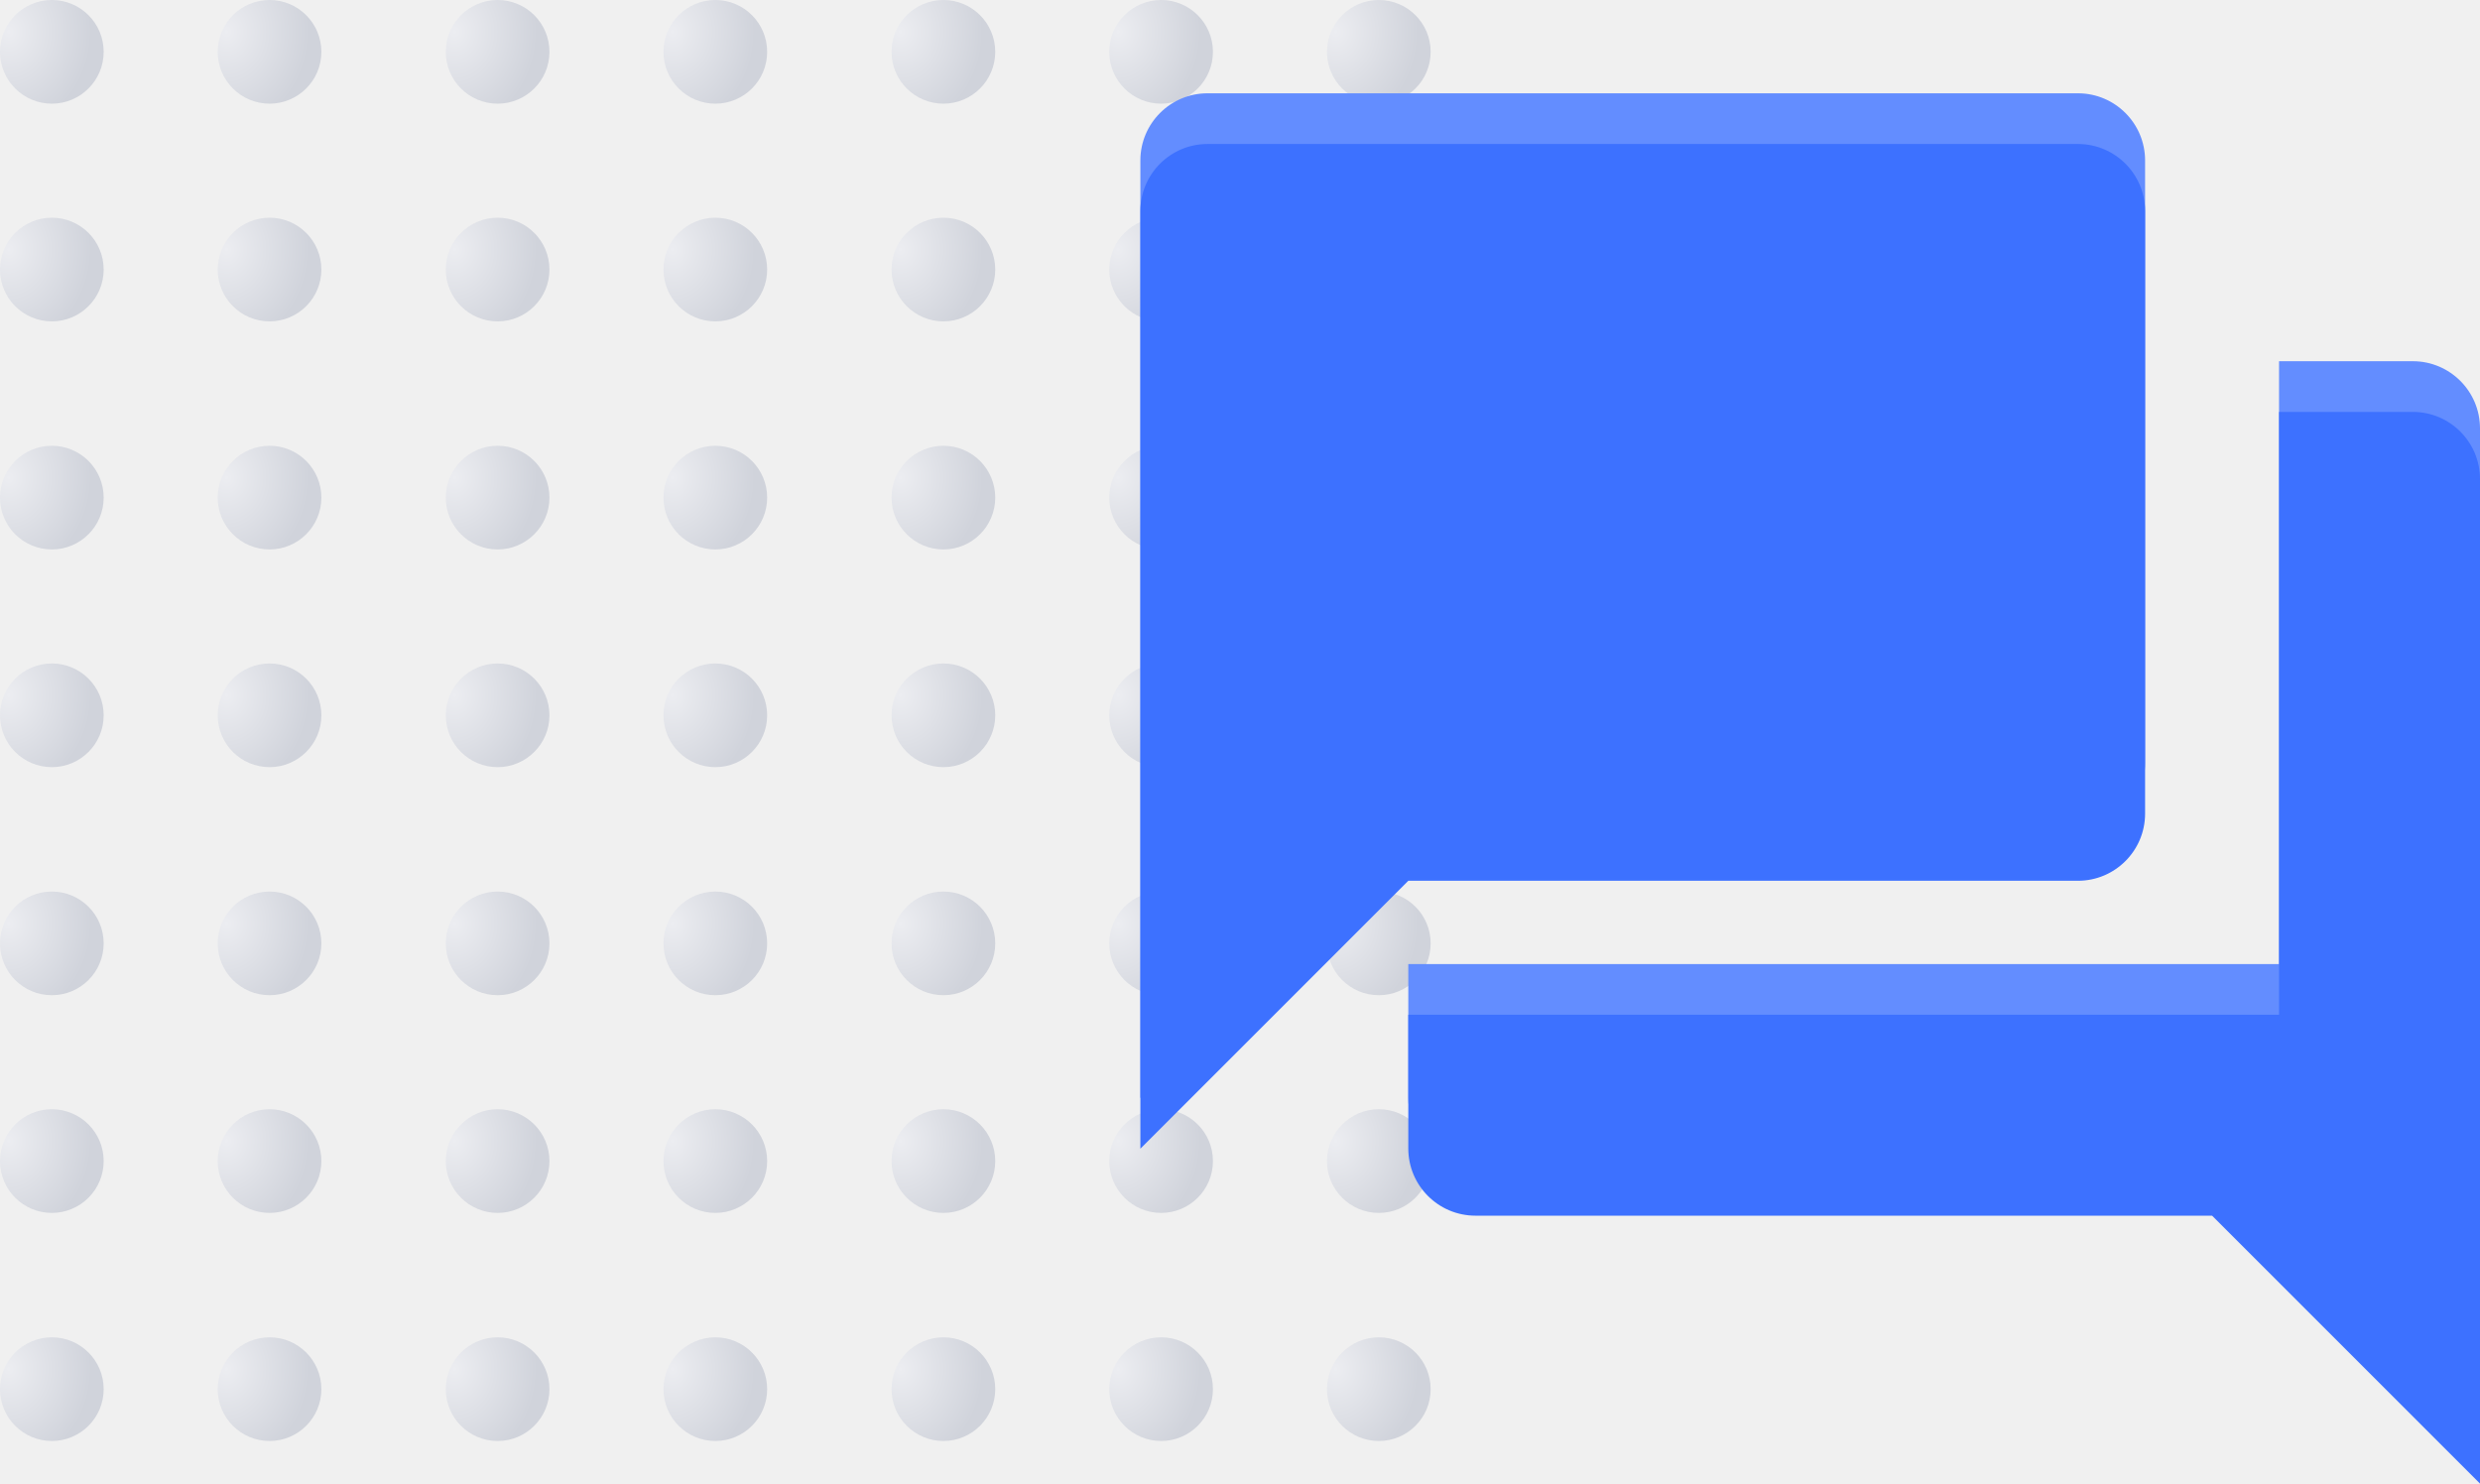
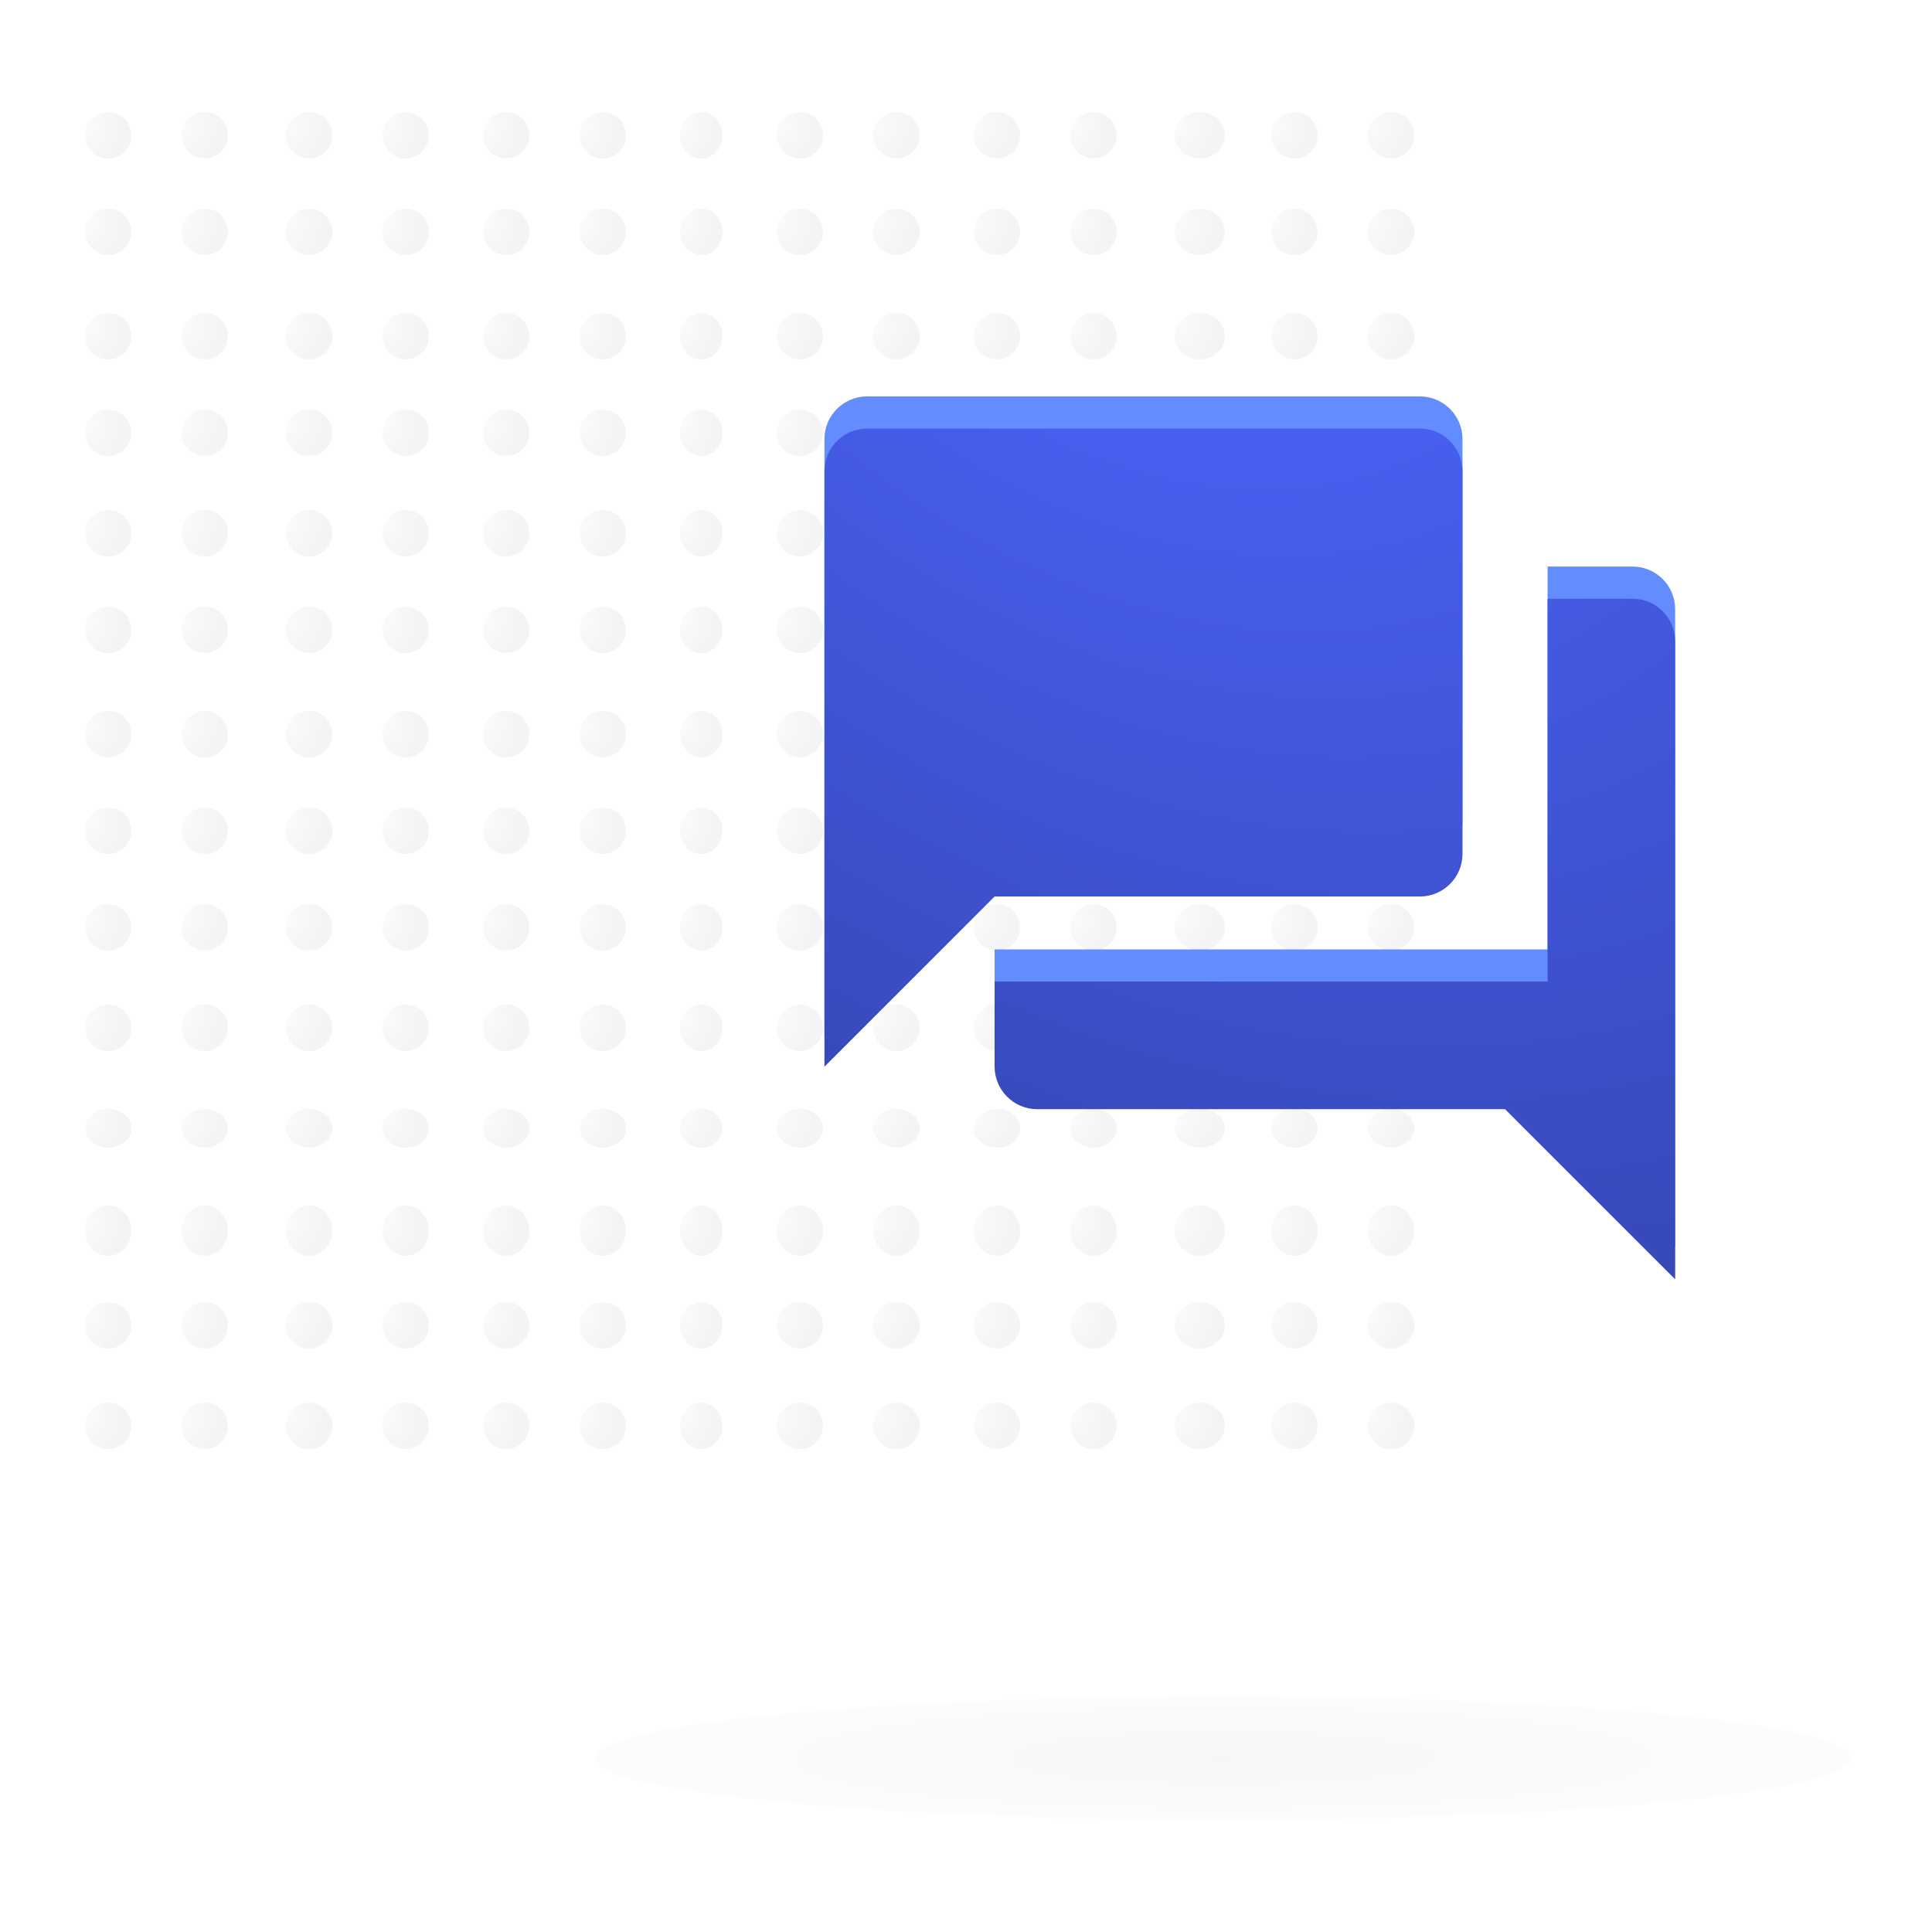
- <svg xmlns="http://www.w3.org/2000/svg" width="239.22" height="143.11" viewBox="0 0 239.22 143.11">
+ <svg xmlns="http://www.w3.org/2000/svg" width="500" height="500" viewBox="0 0 500 500">
  <defs>
-     <radialGradient id="radial-gradient" cx="0.085" cy="0.287" r="0.797" gradientTransform="translate(0 -0.027) scale(1 1.161)" gradientUnits="objectBoundingBox">
+     <radialGradient id="radial-gradient" cx="0.5" cy="0.5" r="0.478" gradientTransform="translate(0 -0.081) scale(1 1.161)" gradientUnits="objectBoundingBox">
+       <stop offset="0" stop-color="#bfc1c6" />
+       <stop offset="1" stop-color="#e7ebf5" />
+     </radialGradient>
+     <radialGradient id="radial-gradient-2" cx="0.085" cy="0.287" r="0.797" gradientTransform="translate(0 -0.027) scale(1 1.161)" gradientUnits="objectBoundingBox">
      <stop offset="0" stop-color="#ecedf1" />
      <stop offset="1" stop-color="#d0d3db" />
    </radialGradient>
+     <radialGradient id="radial-gradient-198" cx="-0.102" cy="-0.404" r="2.813" gradientTransform="matrix(0.678, 0.735, -0.526, 0.485, 0.195, -0.22)" gradientUnits="objectBoundingBox">
+       <stop offset="0" stop-color="#4c65ff" />
+       <stop offset="0.123" stop-color="#4b64fc" />
+       <stop offset="1" stop-color="#263380" />
+     </radialGradient>
+     <clipPath id="clip-Artboard_1">
+       <rect width="500" height="500" />
+     </clipPath>
  </defs>
-   <g id="Group_9" data-name="Group 9" transform="translate(-1323 -323)">
-     <g id="Group_3" data-name="Group 3" transform="translate(-125 11)">
-       <circle id="Ellipse_1" data-name="Ellipse 1" cx="5" cy="5" r="5" transform="translate(1448 441)" fill="url(#radial-gradient)" />
-       <circle id="Ellipse_14" data-name="Ellipse 14" cx="5" cy="5" r="5" transform="translate(1448 419)" fill="url(#radial-gradient)" />
-       <circle id="Ellipse_21" data-name="Ellipse 21" cx="5" cy="5" r="5" transform="translate(1448 398)" fill="url(#radial-gradient)" />
-       <circle id="Ellipse_28" data-name="Ellipse 28" cx="5" cy="5" r="5" transform="translate(1448 376)" fill="url(#radial-gradient)" />
-       <circle id="Ellipse_35" data-name="Ellipse 35" cx="5" cy="5" r="5" transform="translate(1448 355)" fill="url(#radial-gradient)" />
-       <circle id="Ellipse_42" data-name="Ellipse 42" cx="5" cy="5" r="5" transform="translate(1448 333)" fill="url(#radial-gradient)" />
-       <circle id="Ellipse_49" data-name="Ellipse 49" cx="5" cy="5" r="5" transform="translate(1448 312)" fill="url(#radial-gradient)" />
-       <circle id="Ellipse_2" data-name="Ellipse 2" cx="5" cy="5" r="5" transform="translate(1469 441)" fill="url(#radial-gradient)" />
-       <circle id="Ellipse_13" data-name="Ellipse 13" cx="5" cy="5" r="5" transform="translate(1469 419)" fill="url(#radial-gradient)" />
-       <circle id="Ellipse_20" data-name="Ellipse 20" cx="5" cy="5" r="5" transform="translate(1469 398)" fill="url(#radial-gradient)" />
-       <circle id="Ellipse_27" data-name="Ellipse 27" cx="5" cy="5" r="5" transform="translate(1469 376)" fill="url(#radial-gradient)" />
-       <circle id="Ellipse_34" data-name="Ellipse 34" cx="5" cy="5" r="5" transform="translate(1469 355)" fill="url(#radial-gradient)" />
-       <circle id="Ellipse_41" data-name="Ellipse 41" cx="5" cy="5" r="5" transform="translate(1469 333)" fill="url(#radial-gradient)" />
-       <circle id="Ellipse_48" data-name="Ellipse 48" cx="5" cy="5" r="5" transform="translate(1469 312)" fill="url(#radial-gradient)" />
-       <circle id="Ellipse_7" data-name="Ellipse 7" cx="5" cy="5" r="5" transform="translate(1534 441)" fill="url(#radial-gradient)" />
-       <circle id="Ellipse_10" data-name="Ellipse 10" cx="5" cy="5" r="5" transform="translate(1534 419)" fill="url(#radial-gradient)" />
-       <circle id="Ellipse_17" data-name="Ellipse 17" cx="5" cy="5" r="5" transform="translate(1534 398)" fill="url(#radial-gradient)" />
-       <circle id="Ellipse_24" data-name="Ellipse 24" cx="5" cy="5" r="5" transform="translate(1534 376)" fill="url(#radial-gradient)" />
-       <circle id="Ellipse_31" data-name="Ellipse 31" cx="5" cy="5" r="5" transform="translate(1534 355)" fill="url(#radial-gradient)" />
-       <circle id="Ellipse_38" data-name="Ellipse 38" cx="5" cy="5" r="5" transform="translate(1534 333)" fill="url(#radial-gradient)" />
-       <circle id="Ellipse_45" data-name="Ellipse 45" cx="5" cy="5" r="5" transform="translate(1534 312)" fill="url(#radial-gradient)" />
-       <circle id="Ellipse_3" data-name="Ellipse 3" cx="5" cy="5" r="5" transform="translate(1491 441)" fill="url(#radial-gradient)" />
-       <circle id="Ellipse_12" data-name="Ellipse 12" cx="5" cy="5" r="5" transform="translate(1491 419)" fill="url(#radial-gradient)" />
-       <circle id="Ellipse_19" data-name="Ellipse 19" cx="5" cy="5" r="5" transform="translate(1491 398)" fill="url(#radial-gradient)" />
-       <circle id="Ellipse_26" data-name="Ellipse 26" cx="5" cy="5" r="5" transform="translate(1491 376)" fill="url(#radial-gradient)" />
-       <circle id="Ellipse_33" data-name="Ellipse 33" cx="5" cy="5" r="5" transform="translate(1491 355)" fill="url(#radial-gradient)" />
-       <circle id="Ellipse_40" data-name="Ellipse 40" cx="5" cy="5" r="5" transform="translate(1491 333)" fill="url(#radial-gradient)" />
-       <circle id="Ellipse_47" data-name="Ellipse 47" cx="5" cy="5" r="5" transform="translate(1491 312)" fill="url(#radial-gradient)" />
-       <circle id="Ellipse_6" data-name="Ellipse 6" cx="5" cy="5" r="5" transform="translate(1555 441)" fill="url(#radial-gradient)" />
-       <circle id="Ellipse_9" data-name="Ellipse 9" cx="5" cy="5" r="5" transform="translate(1555 419)" fill="url(#radial-gradient)" />
-       <circle id="Ellipse_16" data-name="Ellipse 16" cx="5" cy="5" r="5" transform="translate(1555 398)" fill="url(#radial-gradient)" />
-       <circle id="Ellipse_23" data-name="Ellipse 23" cx="5" cy="5" r="5" transform="translate(1555 376)" fill="url(#radial-gradient)" />
-       <circle id="Ellipse_30" data-name="Ellipse 30" cx="5" cy="5" r="5" transform="translate(1555 355)" fill="url(#radial-gradient)" />
-       <circle id="Ellipse_37" data-name="Ellipse 37" cx="5" cy="5" r="5" transform="translate(1555 333)" fill="url(#radial-gradient)" />
-       <circle id="Ellipse_44" data-name="Ellipse 44" cx="5" cy="5" r="5" transform="translate(1555 312)" fill="url(#radial-gradient)" />
-       <circle id="Ellipse_4" data-name="Ellipse 4" cx="5" cy="5" r="5" transform="translate(1512 441)" fill="url(#radial-gradient)" />
-       <circle id="Ellipse_11" data-name="Ellipse 11" cx="5" cy="5" r="5" transform="translate(1512 419)" fill="url(#radial-gradient)" />
-       <circle id="Ellipse_18" data-name="Ellipse 18" cx="5" cy="5" r="5" transform="translate(1512 398)" fill="url(#radial-gradient)" />
-       <circle id="Ellipse_25" data-name="Ellipse 25" cx="5" cy="5" r="5" transform="translate(1512 376)" fill="url(#radial-gradient)" />
-       <circle id="Ellipse_32" data-name="Ellipse 32" cx="5" cy="5" r="5" transform="translate(1512 355)" fill="url(#radial-gradient)" />
-       <circle id="Ellipse_39" data-name="Ellipse 39" cx="5" cy="5" r="5" transform="translate(1512 333)" fill="url(#radial-gradient)" />
-       <circle id="Ellipse_46" data-name="Ellipse 46" cx="5" cy="5" r="5" transform="translate(1512 312)" fill="url(#radial-gradient)" />
-       <circle id="Ellipse_5" data-name="Ellipse 5" cx="5" cy="5" r="5" transform="translate(1576 441)" fill="url(#radial-gradient)" />
-       <circle id="Ellipse_8" data-name="Ellipse 8" cx="5" cy="5" r="5" transform="translate(1576 419)" fill="url(#radial-gradient)" />
-       <circle id="Ellipse_15" data-name="Ellipse 15" cx="5" cy="5" r="5" transform="translate(1576 398)" fill="url(#radial-gradient)" />
-       <circle id="Ellipse_22" data-name="Ellipse 22" cx="5" cy="5" r="5" transform="translate(1576 376)" fill="url(#radial-gradient)" />
-       <circle id="Ellipse_29" data-name="Ellipse 29" cx="5" cy="5" r="5" transform="translate(1576 355)" fill="url(#radial-gradient)" />
-       <circle id="Ellipse_36" data-name="Ellipse 36" cx="5" cy="5" r="5" transform="translate(1576 333)" fill="url(#radial-gradient)" />
-       <circle id="Ellipse_43" data-name="Ellipse 43" cx="5" cy="5" r="5" transform="translate(1576 312)" fill="url(#radial-gradient)" />
+   <g id="Artboard_1" data-name="Artboard – 1" clip-path="url(#clip-Artboard_1)">
+     <rect width="500" height="500" fill="#fff" />
+     <ellipse id="Ellipse_9" data-name="Ellipse 9" cx="162.5" cy="16" rx="162.5" ry="16" transform="translate(154 439)" opacity="0.14" fill="url(#radial-gradient)" />
+     <g id="Component_1_1" data-name="Component 1 – 1" transform="translate(22 29)">
+       <g id="Group_29" data-name="Group 29" transform="translate(0.332 0.125)" opacity="0.259">
+         <g id="Group_3" data-name="Group 3" transform="translate(0 179.64)">
+           <circle id="Ellipse_1" data-name="Ellipse 1" cx="6" cy="6" r="6" transform="translate(-0.331 154.235)" fill="url(#radial-gradient-2)" />
+           <circle id="Ellipse_14" data-name="Ellipse 14" cx="6" cy="6" r="6" transform="translate(-0.331 128.235)" fill="url(#radial-gradient-2)" />
+           <ellipse id="Ellipse_21" data-name="Ellipse 21" cx="6" cy="6.5" rx="6" ry="6.5" transform="translate(-0.331 103.235)" fill="url(#radial-gradient-2)" />
+           <ellipse id="Ellipse_28" data-name="Ellipse 28" cx="6" cy="5" rx="6" ry="5" transform="translate(-0.331 78.235)" fill="url(#radial-gradient-2)" />
+           <circle id="Ellipse_35" data-name="Ellipse 35" cx="6" cy="6" r="6" transform="translate(-0.331 51.235)" fill="url(#radial-gradient-2)" />
+           <circle id="Ellipse_42" data-name="Ellipse 42" cx="6" cy="6" r="6" transform="translate(-0.331 25.235)" fill="url(#radial-gradient-2)" />
+           <circle id="Ellipse_49" data-name="Ellipse 49" cx="6" cy="6" r="6" transform="translate(-0.331 0.235)" fill="url(#radial-gradient-2)" />
+           <circle id="Ellipse_2" data-name="Ellipse 2" cx="6" cy="6" r="6" transform="translate(24.669 154.235)" fill="url(#radial-gradient-2)" />
+           <circle id="Ellipse_13" data-name="Ellipse 13" cx="6" cy="6" r="6" transform="translate(24.669 128.235)" fill="url(#radial-gradient-2)" />
+           <ellipse id="Ellipse_20" data-name="Ellipse 20" cx="6" cy="6.5" rx="6" ry="6.5" transform="translate(24.669 103.235)" fill="url(#radial-gradient-2)" />
+           <ellipse id="Ellipse_27" data-name="Ellipse 27" cx="6" cy="5" rx="6" ry="5" transform="translate(24.669 78.235)" fill="url(#radial-gradient-2)" />
+           <circle id="Ellipse_34" data-name="Ellipse 34" cx="6" cy="6" r="6" transform="translate(24.669 51.235)" fill="url(#radial-gradient-2)" />
+           <circle id="Ellipse_41" data-name="Ellipse 41" cx="6" cy="6" r="6" transform="translate(24.669 25.235)" fill="url(#radial-gradient-2)" />
+           <circle id="Ellipse_48" data-name="Ellipse 48" cx="6" cy="6" r="6" transform="translate(24.669 0.235)" fill="url(#radial-gradient-2)" />
+           <circle id="Ellipse_7" data-name="Ellipse 7" cx="6" cy="6" r="6" transform="translate(102.669 154.235)" fill="url(#radial-gradient-2)" />
+           <circle id="Ellipse_10" data-name="Ellipse 10" cx="6" cy="6" r="6" transform="translate(102.669 128.235)" fill="url(#radial-gradient-2)" />
+           <ellipse id="Ellipse_17" data-name="Ellipse 17" cx="6" cy="6.5" rx="6" ry="6.5" transform="translate(102.669 103.235)" fill="url(#radial-gradient-2)" />
+           <ellipse id="Ellipse_24" data-name="Ellipse 24" cx="6" cy="5" rx="6" ry="5" transform="translate(102.669 78.235)" fill="url(#radial-gradient-2)" />
+           <circle id="Ellipse_31" data-name="Ellipse 31" cx="6" cy="6" r="6" transform="translate(102.669 51.235)" fill="url(#radial-gradient-2)" />
+           <circle id="Ellipse_38" data-name="Ellipse 38" cx="6" cy="6" r="6" transform="translate(102.669 25.235)" fill="url(#radial-gradient-2)" />
+           <circle id="Ellipse_45" data-name="Ellipse 45" cx="6" cy="6" r="6" transform="translate(102.669 0.235)" fill="url(#radial-gradient-2)" />
+           <circle id="Ellipse_3" data-name="Ellipse 3" cx="6" cy="6" r="6" transform="translate(51.669 154.235)" fill="url(#radial-gradient-2)" />
+           <circle id="Ellipse_12" data-name="Ellipse 12" cx="6" cy="6" r="6" transform="translate(51.669 128.235)" fill="url(#radial-gradient-2)" />
+           <ellipse id="Ellipse_19" data-name="Ellipse 19" cx="6" cy="6.5" rx="6" ry="6.5" transform="translate(51.669 103.235)" fill="url(#radial-gradient-2)" />
+           <ellipse id="Ellipse_26" data-name="Ellipse 26" cx="6" cy="5" rx="6" ry="5" transform="translate(51.669 78.235)" fill="url(#radial-gradient-2)" />
+           <circle id="Ellipse_33" data-name="Ellipse 33" cx="6" cy="6" r="6" transform="translate(51.669 51.235)" fill="url(#radial-gradient-2)" />
+           <circle id="Ellipse_40" data-name="Ellipse 40" cx="6" cy="6" r="6" transform="translate(51.669 25.235)" fill="url(#radial-gradient-2)" />
+           <circle id="Ellipse_47" data-name="Ellipse 47" cx="6" cy="6" r="6" transform="translate(51.669 0.235)" fill="url(#radial-gradient-2)" />
+           <circle id="Ellipse_6" data-name="Ellipse 6" cx="6" cy="6" r="6" transform="translate(127.669 154.235)" fill="url(#radial-gradient-2)" />
+           <circle id="Ellipse_9-2" data-name="Ellipse 9" cx="6" cy="6" r="6" transform="translate(127.669 128.235)" fill="url(#radial-gradient-2)" />
+           <ellipse id="Ellipse_16" data-name="Ellipse 16" cx="6" cy="6.5" rx="6" ry="6.5" transform="translate(127.669 103.235)" fill="url(#radial-gradient-2)" />
+           <ellipse id="Ellipse_23" data-name="Ellipse 23" cx="6" cy="5" rx="6" ry="5" transform="translate(127.669 78.235)" fill="url(#radial-gradient-2)" />
+           <circle id="Ellipse_30" data-name="Ellipse 30" cx="6" cy="6" r="6" transform="translate(127.669 51.235)" fill="url(#radial-gradient-2)" />
+           <circle id="Ellipse_37" data-name="Ellipse 37" cx="6" cy="6" r="6" transform="translate(127.669 25.235)" fill="url(#radial-gradient-2)" />
+           <circle id="Ellipse_44" data-name="Ellipse 44" cx="6" cy="6" r="6" transform="translate(127.669 0.235)" fill="url(#radial-gradient-2)" />
+           <circle id="Ellipse_4" data-name="Ellipse 4" cx="6" cy="6" r="6" transform="translate(76.669 154.235)" fill="url(#radial-gradient-2)" />
+           <circle id="Ellipse_11" data-name="Ellipse 11" cx="6" cy="6" r="6" transform="translate(76.669 128.235)" fill="url(#radial-gradient-2)" />
+           <ellipse id="Ellipse_18" data-name="Ellipse 18" cx="6" cy="6.5" rx="6" ry="6.5" transform="translate(76.669 103.235)" fill="url(#radial-gradient-2)" />
+           <ellipse id="Ellipse_25" data-name="Ellipse 25" cx="6" cy="5" rx="6" ry="5" transform="translate(76.669 78.235)" fill="url(#radial-gradient-2)" />
+           <circle id="Ellipse_32" data-name="Ellipse 32" cx="6" cy="6" r="6" transform="translate(76.669 51.235)" fill="url(#radial-gradient-2)" />
+           <circle id="Ellipse_39" data-name="Ellipse 39" cx="6" cy="6" r="6" transform="translate(76.669 25.235)" fill="url(#radial-gradient-2)" />
+           <circle id="Ellipse_46" data-name="Ellipse 46" cx="6" cy="6" r="6" transform="translate(76.669 0.235)" fill="url(#radial-gradient-2)" />
+           <ellipse id="Ellipse_5" data-name="Ellipse 5" cx="5.5" cy="6" rx="5.5" ry="6" transform="translate(153.669 154.235)" fill="url(#radial-gradient-2)" />
+           <ellipse id="Ellipse_8" data-name="Ellipse 8" cx="5.5" cy="6" rx="5.5" ry="6" transform="translate(153.669 128.235)" fill="url(#radial-gradient-2)" />
+           <ellipse id="Ellipse_15" data-name="Ellipse 15" cx="5.5" cy="6.5" rx="5.5" ry="6.5" transform="translate(153.669 103.235)" fill="url(#radial-gradient-2)" />
+           <ellipse id="Ellipse_22" data-name="Ellipse 22" cx="5.5" cy="5" rx="5.5" ry="5" transform="translate(153.669 78.235)" fill="url(#radial-gradient-2)" />
+           <ellipse id="Ellipse_29" data-name="Ellipse 29" cx="5.5" cy="6" rx="5.5" ry="6" transform="translate(153.669 51.235)" fill="url(#radial-gradient-2)" />
+           <ellipse id="Ellipse_36" data-name="Ellipse 36" cx="5.5" cy="6" rx="5.5" ry="6" transform="translate(153.669 25.235)" fill="url(#radial-gradient-2)" />
+           <ellipse id="Ellipse_43" data-name="Ellipse 43" cx="5.5" cy="6" rx="5.5" ry="6" transform="translate(153.669 0.235)" fill="url(#radial-gradient-2)" />
+         </g>
+         <g id="Group_3-2" data-name="Group 3" transform="translate(0 0)">
+           <circle id="Ellipse_1-2" data-name="Ellipse 1" cx="6" cy="6" r="6" transform="translate(-0.331 154.875)" fill="url(#radial-gradient-2)" />
+           <circle id="Ellipse_14-2" data-name="Ellipse 14" cx="6" cy="6" r="6" transform="translate(-0.331 127.875)" fill="url(#radial-gradient-2)" />
+           <circle id="Ellipse_21-2" data-name="Ellipse 21" cx="6" cy="6" r="6" transform="translate(-0.331 102.875)" fill="url(#radial-gradient-2)" />
+           <circle id="Ellipse_28-2" data-name="Ellipse 28" cx="6" cy="6" r="6" transform="translate(-0.331 76.875)" fill="url(#radial-gradient-2)" />
+           <circle id="Ellipse_35-2" data-name="Ellipse 35" cx="6" cy="6" r="6" transform="translate(-0.331 51.875)" fill="url(#radial-gradient-2)" />
+           <circle id="Ellipse_42-2" data-name="Ellipse 42" cx="6" cy="6" r="6" transform="translate(-0.331 24.875)" fill="url(#radial-gradient-2)" />
+           <circle id="Ellipse_49-2" data-name="Ellipse 49" cx="6" cy="6" r="6" transform="translate(-0.331 -0.125)" fill="url(#radial-gradient-2)" />
+           <circle id="Ellipse_2-2" data-name="Ellipse 2" cx="6" cy="6" r="6" transform="translate(24.669 154.875)" fill="url(#radial-gradient-2)" />
+           <circle id="Ellipse_13-2" data-name="Ellipse 13" cx="6" cy="6" r="6" transform="translate(24.669 127.875)" fill="url(#radial-gradient-2)" />
+           <circle id="Ellipse_20-2" data-name="Ellipse 20" cx="6" cy="6" r="6" transform="translate(24.669 102.875)" fill="url(#radial-gradient-2)" />
+           <circle id="Ellipse_27-2" data-name="Ellipse 27" cx="6" cy="6" r="6" transform="translate(24.669 76.875)" fill="url(#radial-gradient-2)" />
+           <circle id="Ellipse_34-2" data-name="Ellipse 34" cx="6" cy="6" r="6" transform="translate(24.669 51.875)" fill="url(#radial-gradient-2)" />
+           <circle id="Ellipse_41-2" data-name="Ellipse 41" cx="6" cy="6" r="6" transform="translate(24.669 24.875)" fill="url(#radial-gradient-2)" />
+           <circle id="Ellipse_48-2" data-name="Ellipse 48" cx="6" cy="6" r="6" transform="translate(24.669 -0.125)" fill="url(#radial-gradient-2)" />
+           <circle id="Ellipse_7-2" data-name="Ellipse 7" cx="6" cy="6" r="6" transform="translate(102.669 154.875)" fill="url(#radial-gradient-2)" />
+           <circle id="Ellipse_10-2" data-name="Ellipse 10" cx="6" cy="6" r="6" transform="translate(102.669 127.875)" fill="url(#radial-gradient-2)" />
+           <circle id="Ellipse_17-2" data-name="Ellipse 17" cx="6" cy="6" r="6" transform="translate(102.669 102.875)" fill="url(#radial-gradient-2)" />
+           <circle id="Ellipse_24-2" data-name="Ellipse 24" cx="6" cy="6" r="6" transform="translate(102.669 76.875)" fill="url(#radial-gradient-2)" />
+           <circle id="Ellipse_31-2" data-name="Ellipse 31" cx="6" cy="6" r="6" transform="translate(102.669 51.875)" fill="url(#radial-gradient-2)" />
+           <circle id="Ellipse_38-2" data-name="Ellipse 38" cx="6" cy="6" r="6" transform="translate(102.669 24.875)" fill="url(#radial-gradient-2)" />
+           <circle id="Ellipse_45-2" data-name="Ellipse 45" cx="6" cy="6" r="6" transform="translate(102.669 -0.125)" fill="url(#radial-gradient-2)" />
+           <circle id="Ellipse_3-2" data-name="Ellipse 3" cx="6" cy="6" r="6" transform="translate(51.669 154.875)" fill="url(#radial-gradient-2)" />
+           <circle id="Ellipse_12-2" data-name="Ellipse 12" cx="6" cy="6" r="6" transform="translate(51.669 127.875)" fill="url(#radial-gradient-2)" />
+           <circle id="Ellipse_19-2" data-name="Ellipse 19" cx="6" cy="6" r="6" transform="translate(51.669 102.875)" fill="url(#radial-gradient-2)" />
+           <circle id="Ellipse_26-2" data-name="Ellipse 26" cx="6" cy="6" r="6" transform="translate(51.669 76.875)" fill="url(#radial-gradient-2)" />
+           <circle id="Ellipse_33-2" data-name="Ellipse 33" cx="6" cy="6" r="6" transform="translate(51.669 51.875)" fill="url(#radial-gradient-2)" />
+           <circle id="Ellipse_40-2" data-name="Ellipse 40" cx="6" cy="6" r="6" transform="translate(51.669 24.875)" fill="url(#radial-gradient-2)" />
+           <circle id="Ellipse_47-2" data-name="Ellipse 47" cx="6" cy="6" r="6" transform="translate(51.669 -0.125)" fill="url(#radial-gradient-2)" />
+           <circle id="Ellipse_6-2" data-name="Ellipse 6" cx="6" cy="6" r="6" transform="translate(127.669 154.875)" fill="url(#radial-gradient-2)" />
+           <circle id="Ellipse_9-3" data-name="Ellipse 9" cx="6" cy="6" r="6" transform="translate(127.669 127.875)" fill="url(#radial-gradient-2)" />
+           <circle id="Ellipse_16-2" data-name="Ellipse 16" cx="6" cy="6" r="6" transform="translate(127.669 102.875)" fill="url(#radial-gradient-2)" />
+           <circle id="Ellipse_23-2" data-name="Ellipse 23" cx="6" cy="6" r="6" transform="translate(127.669 76.875)" fill="url(#radial-gradient-2)" />
+           <circle id="Ellipse_30-2" data-name="Ellipse 30" cx="6" cy="6" r="6" transform="translate(127.669 51.875)" fill="url(#radial-gradient-2)" />
+           <circle id="Ellipse_37-2" data-name="Ellipse 37" cx="6" cy="6" r="6" transform="translate(127.669 24.875)" fill="url(#radial-gradient-2)" />
+           <circle id="Ellipse_44-2" data-name="Ellipse 44" cx="6" cy="6" r="6" transform="translate(127.669 -0.125)" fill="url(#radial-gradient-2)" />
+           <circle id="Ellipse_4-2" data-name="Ellipse 4" cx="6" cy="6" r="6" transform="translate(76.669 154.875)" fill="url(#radial-gradient-2)" />
+           <circle id="Ellipse_11-2" data-name="Ellipse 11" cx="6" cy="6" r="6" transform="translate(76.669 127.875)" fill="url(#radial-gradient-2)" />
+           <circle id="Ellipse_18-2" data-name="Ellipse 18" cx="6" cy="6" r="6" transform="translate(76.669 102.875)" fill="url(#radial-gradient-2)" />
+           <circle id="Ellipse_25-2" data-name="Ellipse 25" cx="6" cy="6" r="6" transform="translate(76.669 76.875)" fill="url(#radial-gradient-2)" />
+           <circle id="Ellipse_32-2" data-name="Ellipse 32" cx="6" cy="6" r="6" transform="translate(76.669 51.875)" fill="url(#radial-gradient-2)" />
+           <circle id="Ellipse_39-2" data-name="Ellipse 39" cx="6" cy="6" r="6" transform="translate(76.669 24.875)" fill="url(#radial-gradient-2)" />
+           <circle id="Ellipse_46-2" data-name="Ellipse 46" cx="6" cy="6" r="6" transform="translate(76.669 -0.125)" fill="url(#radial-gradient-2)" />
+           <ellipse id="Ellipse_5-2" data-name="Ellipse 5" cx="5.5" cy="6" rx="5.5" ry="6" transform="translate(153.669 154.875)" fill="url(#radial-gradient-2)" />
+           <ellipse id="Ellipse_8-2" data-name="Ellipse 8" cx="5.5" cy="6" rx="5.5" ry="6" transform="translate(153.669 127.875)" fill="url(#radial-gradient-2)" />
+           <ellipse id="Ellipse_15-2" data-name="Ellipse 15" cx="5.5" cy="6" rx="5.5" ry="6" transform="translate(153.669 102.875)" fill="url(#radial-gradient-2)" />
+           <ellipse id="Ellipse_22-2" data-name="Ellipse 22" cx="5.5" cy="6" rx="5.5" ry="6" transform="translate(153.669 76.875)" fill="url(#radial-gradient-2)" />
+           <ellipse id="Ellipse_29-2" data-name="Ellipse 29" cx="5.5" cy="6" rx="5.5" ry="6" transform="translate(153.669 51.875)" fill="url(#radial-gradient-2)" />
+           <ellipse id="Ellipse_36-2" data-name="Ellipse 36" cx="5.5" cy="6" rx="5.5" ry="6" transform="translate(153.669 24.875)" fill="url(#radial-gradient-2)" />
+           <ellipse id="Ellipse_43-2" data-name="Ellipse 43" cx="5.5" cy="6" rx="5.5" ry="6" transform="translate(153.669 -0.125)" fill="url(#radial-gradient-2)" />
+         </g>
+         <g id="Group_3-3" data-name="Group 3" transform="translate(178.319 179.64)">
+           <circle id="Ellipse_1-3" data-name="Ellipse 1" cx="6" cy="6" r="6" transform="translate(0.35 154.235)" fill="url(#radial-gradient-2)" />
+           <circle id="Ellipse_14-3" data-name="Ellipse 14" cx="6" cy="6" r="6" transform="translate(0.35 128.235)" fill="url(#radial-gradient-2)" />
+           <ellipse id="Ellipse_21-3" data-name="Ellipse 21" cx="6" cy="6.5" rx="6" ry="6.5" transform="translate(0.35 103.235)" fill="url(#radial-gradient-2)" />
+           <ellipse id="Ellipse_28-3" data-name="Ellipse 28" cx="6" cy="5" rx="6" ry="5" transform="translate(0.35 78.235)" fill="url(#radial-gradient-2)" />
+           <circle id="Ellipse_35-3" data-name="Ellipse 35" cx="6" cy="6" r="6" transform="translate(0.35 51.235)" fill="url(#radial-gradient-2)" />
+           <circle id="Ellipse_42-3" data-name="Ellipse 42" cx="6" cy="6" r="6" transform="translate(0.35 25.235)" fill="url(#radial-gradient-2)" />
+           <circle id="Ellipse_49-3" data-name="Ellipse 49" cx="6" cy="6" r="6" transform="translate(0.35 0.235)" fill="url(#radial-gradient-2)" />
+           <circle id="Ellipse_2-3" data-name="Ellipse 2" cx="6" cy="6" r="6" transform="translate(25.35 154.235)" fill="url(#radial-gradient-2)" />
+           <circle id="Ellipse_13-3" data-name="Ellipse 13" cx="6" cy="6" r="6" transform="translate(25.35 128.235)" fill="url(#radial-gradient-2)" />
+           <ellipse id="Ellipse_20-3" data-name="Ellipse 20" cx="6" cy="6.5" rx="6" ry="6.5" transform="translate(25.35 103.235)" fill="url(#radial-gradient-2)" />
+           <ellipse id="Ellipse_27-3" data-name="Ellipse 27" cx="6" cy="5" rx="6" ry="5" transform="translate(25.35 78.235)" fill="url(#radial-gradient-2)" />
+           <circle id="Ellipse_34-3" data-name="Ellipse 34" cx="6" cy="6" r="6" transform="translate(25.35 51.235)" fill="url(#radial-gradient-2)" />
+           <circle id="Ellipse_41-3" data-name="Ellipse 41" cx="6" cy="6" r="6" transform="translate(25.35 25.235)" fill="url(#radial-gradient-2)" />
+           <circle id="Ellipse_48-3" data-name="Ellipse 48" cx="6" cy="6" r="6" transform="translate(25.35 0.235)" fill="url(#radial-gradient-2)" />
+           <ellipse id="Ellipse_7-3" data-name="Ellipse 7" cx="6.5" cy="6" rx="6.5" ry="6" transform="translate(103.35 154.235)" fill="url(#radial-gradient-2)" />
+           <ellipse id="Ellipse_10-3" data-name="Ellipse 10" cx="6.5" cy="6" rx="6.5" ry="6" transform="translate(103.35 128.235)" fill="url(#radial-gradient-2)" />
+           <circle id="Ellipse_17-3" data-name="Ellipse 17" cx="6.5" cy="6.5" r="6.5" transform="translate(103.35 103.235)" fill="url(#radial-gradient-2)" />
+           <ellipse id="Ellipse_24-3" data-name="Ellipse 24" cx="6.5" cy="5" rx="6.5" ry="5" transform="translate(103.35 78.235)" fill="url(#radial-gradient-2)" />
+           <ellipse id="Ellipse_31-3" data-name="Ellipse 31" cx="6.5" cy="6" rx="6.5" ry="6" transform="translate(103.35 51.235)" fill="url(#radial-gradient-2)" />
+           <ellipse id="Ellipse_38-3" data-name="Ellipse 38" cx="6.5" cy="6" rx="6.5" ry="6" transform="translate(103.35 25.235)" fill="url(#radial-gradient-2)" />
+           <ellipse id="Ellipse_45-3" data-name="Ellipse 45" cx="6.5" cy="6" rx="6.5" ry="6" transform="translate(103.35 0.235)" fill="url(#radial-gradient-2)" />
+           <circle id="Ellipse_3-3" data-name="Ellipse 3" cx="6" cy="6" r="6" transform="translate(51.35 154.235)" fill="url(#radial-gradient-2)" />
+           <circle id="Ellipse_12-3" data-name="Ellipse 12" cx="6" cy="6" r="6" transform="translate(51.35 128.235)" fill="url(#radial-gradient-2)" />
+           <ellipse id="Ellipse_19-3" data-name="Ellipse 19" cx="6" cy="6.5" rx="6" ry="6.5" transform="translate(51.35 103.235)" fill="url(#radial-gradient-2)" />
+           <ellipse id="Ellipse_26-3" data-name="Ellipse 26" cx="6" cy="5" rx="6" ry="5" transform="translate(51.35 78.235)" fill="url(#radial-gradient-2)" />
+           <circle id="Ellipse_33-3" data-name="Ellipse 33" cx="6" cy="6" r="6" transform="translate(51.35 51.235)" fill="url(#radial-gradient-2)" />
+           <circle id="Ellipse_40-3" data-name="Ellipse 40" cx="6" cy="6" r="6" transform="translate(51.35 25.235)" fill="url(#radial-gradient-2)" />
+           <circle id="Ellipse_47-3" data-name="Ellipse 47" cx="6" cy="6" r="6" transform="translate(51.35 0.235)" fill="url(#radial-gradient-2)" />
+           <circle id="Ellipse_6-3" data-name="Ellipse 6" cx="6" cy="6" r="6" transform="translate(128.35 154.235)" fill="url(#radial-gradient-2)" />
+           <circle id="Ellipse_9-4" data-name="Ellipse 9" cx="6" cy="6" r="6" transform="translate(128.35 128.235)" fill="url(#radial-gradient-2)" />
+           <ellipse id="Ellipse_16-3" data-name="Ellipse 16" cx="6" cy="6.5" rx="6" ry="6.5" transform="translate(128.35 103.235)" fill="url(#radial-gradient-2)" />
+           <ellipse id="Ellipse_23-3" data-name="Ellipse 23" cx="6" cy="5" rx="6" ry="5" transform="translate(128.35 78.235)" fill="url(#radial-gradient-2)" />
+           <circle id="Ellipse_30-3" data-name="Ellipse 30" cx="6" cy="6" r="6" transform="translate(128.35 51.235)" fill="url(#radial-gradient-2)" />
+           <circle id="Ellipse_37-3" data-name="Ellipse 37" cx="6" cy="6" r="6" transform="translate(128.35 25.235)" fill="url(#radial-gradient-2)" />
+           <circle id="Ellipse_44-3" data-name="Ellipse 44" cx="6" cy="6" r="6" transform="translate(128.35 0.235)" fill="url(#radial-gradient-2)" />
+           <circle id="Ellipse_4-3" data-name="Ellipse 4" cx="6" cy="6" r="6" transform="translate(76.35 154.235)" fill="url(#radial-gradient-2)" />
+           <circle id="Ellipse_11-3" data-name="Ellipse 11" cx="6" cy="6" r="6" transform="translate(76.35 128.235)" fill="url(#radial-gradient-2)" />
+           <ellipse id="Ellipse_18-3" data-name="Ellipse 18" cx="6" cy="6.5" rx="6" ry="6.5" transform="translate(76.35 103.235)" fill="url(#radial-gradient-2)" />
+           <ellipse id="Ellipse_25-3" data-name="Ellipse 25" cx="6" cy="5" rx="6" ry="5" transform="translate(76.35 78.235)" fill="url(#radial-gradient-2)" />
+           <circle id="Ellipse_32-3" data-name="Ellipse 32" cx="6" cy="6" r="6" transform="translate(76.35 51.235)" fill="url(#radial-gradient-2)" />
+           <circle id="Ellipse_39-3" data-name="Ellipse 39" cx="6" cy="6" r="6" transform="translate(76.35 25.235)" fill="url(#radial-gradient-2)" />
+           <circle id="Ellipse_46-3" data-name="Ellipse 46" cx="6" cy="6" r="6" transform="translate(76.35 0.235)" fill="url(#radial-gradient-2)" />
+           <circle id="Ellipse_5-3" data-name="Ellipse 5" cx="6" cy="6" r="6" transform="translate(153.35 154.235)" fill="url(#radial-gradient-2)" />
+           <circle id="Ellipse_8-3" data-name="Ellipse 8" cx="6" cy="6" r="6" transform="translate(153.35 128.235)" fill="url(#radial-gradient-2)" />
+           <ellipse id="Ellipse_15-3" data-name="Ellipse 15" cx="6" cy="6.5" rx="6" ry="6.5" transform="translate(153.35 103.235)" fill="url(#radial-gradient-2)" />
+           <ellipse id="Ellipse_22-3" data-name="Ellipse 22" cx="6" cy="5" rx="6" ry="5" transform="translate(153.35 78.235)" fill="url(#radial-gradient-2)" />
+           <circle id="Ellipse_29-3" data-name="Ellipse 29" cx="6" cy="6" r="6" transform="translate(153.35 51.235)" fill="url(#radial-gradient-2)" />
+           <circle id="Ellipse_36-3" data-name="Ellipse 36" cx="6" cy="6" r="6" transform="translate(153.35 25.235)" fill="url(#radial-gradient-2)" />
+           <circle id="Ellipse_43-3" data-name="Ellipse 43" cx="6" cy="6" r="6" transform="translate(153.35 0.235)" fill="url(#radial-gradient-2)" />
+         </g>
+         <g id="Group_3-4" data-name="Group 3" transform="translate(178.319 0)">
+           <circle id="Ellipse_1-4" data-name="Ellipse 1" cx="6" cy="6" r="6" transform="translate(0.35 154.875)" fill="url(#radial-gradient-2)" />
+           <circle id="Ellipse_14-4" data-name="Ellipse 14" cx="6" cy="6" r="6" transform="translate(0.35 127.875)" fill="url(#radial-gradient-2)" />
+           <circle id="Ellipse_21-4" data-name="Ellipse 21" cx="6" cy="6" r="6" transform="translate(0.35 102.875)" fill="url(#radial-gradient-2)" />
+           <circle id="Ellipse_28-4" data-name="Ellipse 28" cx="6" cy="6" r="6" transform="translate(0.35 76.875)" fill="url(#radial-gradient-2)" />
+           <circle id="Ellipse_35-4" data-name="Ellipse 35" cx="6" cy="6" r="6" transform="translate(0.35 51.875)" fill="url(#radial-gradient-2)" />
+           <circle id="Ellipse_42-4" data-name="Ellipse 42" cx="6" cy="6" r="6" transform="translate(0.35 24.875)" fill="url(#radial-gradient-2)" />
+           <circle id="Ellipse_49-4" data-name="Ellipse 49" cx="6" cy="6" r="6" transform="translate(0.35 -0.125)" fill="url(#radial-gradient-2)" />
+           <circle id="Ellipse_2-4" data-name="Ellipse 2" cx="6" cy="6" r="6" transform="translate(25.35 154.875)" fill="url(#radial-gradient-2)" />
+           <circle id="Ellipse_13-4" data-name="Ellipse 13" cx="6" cy="6" r="6" transform="translate(25.35 127.875)" fill="url(#radial-gradient-2)" />
+           <circle id="Ellipse_20-4" data-name="Ellipse 20" cx="6" cy="6" r="6" transform="translate(25.35 102.875)" fill="url(#radial-gradient-2)" />
+           <circle id="Ellipse_27-4" data-name="Ellipse 27" cx="6" cy="6" r="6" transform="translate(25.35 76.875)" fill="url(#radial-gradient-2)" />
+           <circle id="Ellipse_34-4" data-name="Ellipse 34" cx="6" cy="6" r="6" transform="translate(25.35 51.875)" fill="url(#radial-gradient-2)" />
+           <circle id="Ellipse_41-4" data-name="Ellipse 41" cx="6" cy="6" r="6" transform="translate(25.35 24.875)" fill="url(#radial-gradient-2)" />
+           <circle id="Ellipse_48-4" data-name="Ellipse 48" cx="6" cy="6" r="6" transform="translate(25.35 -0.125)" fill="url(#radial-gradient-2)" />
+           <ellipse id="Ellipse_7-4" data-name="Ellipse 7" cx="6.5" cy="6" rx="6.5" ry="6" transform="translate(103.35 154.875)" fill="url(#radial-gradient-2)" />
+           <ellipse id="Ellipse_10-4" data-name="Ellipse 10" cx="6.5" cy="6" rx="6.5" ry="6" transform="translate(103.35 127.875)" fill="url(#radial-gradient-2)" />
+           <ellipse id="Ellipse_17-4" data-name="Ellipse 17" cx="6.5" cy="6" rx="6.5" ry="6" transform="translate(103.35 102.875)" fill="url(#radial-gradient-2)" />
+           <ellipse id="Ellipse_24-4" data-name="Ellipse 24" cx="6.5" cy="6" rx="6.5" ry="6" transform="translate(103.35 76.875)" fill="url(#radial-gradient-2)" />
+           <ellipse id="Ellipse_31-4" data-name="Ellipse 31" cx="6.5" cy="6" rx="6.5" ry="6" transform="translate(103.35 51.875)" fill="url(#radial-gradient-2)" />
+           <ellipse id="Ellipse_38-4" data-name="Ellipse 38" cx="6.5" cy="6" rx="6.5" ry="6" transform="translate(103.35 24.875)" fill="url(#radial-gradient-2)" />
+           <ellipse id="Ellipse_45-4" data-name="Ellipse 45" cx="6.5" cy="6" rx="6.5" ry="6" transform="translate(103.35 -0.125)" fill="url(#radial-gradient-2)" />
+           <circle id="Ellipse_3-4" data-name="Ellipse 3" cx="6" cy="6" r="6" transform="translate(51.35 154.875)" fill="url(#radial-gradient-2)" />
+           <circle id="Ellipse_12-4" data-name="Ellipse 12" cx="6" cy="6" r="6" transform="translate(51.35 127.875)" fill="url(#radial-gradient-2)" />
+           <circle id="Ellipse_19-4" data-name="Ellipse 19" cx="6" cy="6" r="6" transform="translate(51.35 102.875)" fill="url(#radial-gradient-2)" />
+           <circle id="Ellipse_26-4" data-name="Ellipse 26" cx="6" cy="6" r="6" transform="translate(51.35 76.875)" fill="url(#radial-gradient-2)" />
+           <circle id="Ellipse_33-4" data-name="Ellipse 33" cx="6" cy="6" r="6" transform="translate(51.35 51.875)" fill="url(#radial-gradient-2)" />
+           <circle id="Ellipse_40-4" data-name="Ellipse 40" cx="6" cy="6" r="6" transform="translate(51.35 24.875)" fill="url(#radial-gradient-2)" />
+           <circle id="Ellipse_47-4" data-name="Ellipse 47" cx="6" cy="6" r="6" transform="translate(51.35 -0.125)" fill="url(#radial-gradient-2)" />
+           <circle id="Ellipse_6-4" data-name="Ellipse 6" cx="6" cy="6" r="6" transform="translate(128.35 154.875)" fill="url(#radial-gradient-2)" />
+           <circle id="Ellipse_9-5" data-name="Ellipse 9" cx="6" cy="6" r="6" transform="translate(128.35 127.875)" fill="url(#radial-gradient-2)" />
+           <circle id="Ellipse_16-4" data-name="Ellipse 16" cx="6" cy="6" r="6" transform="translate(128.35 102.875)" fill="url(#radial-gradient-2)" />
+           <circle id="Ellipse_23-4" data-name="Ellipse 23" cx="6" cy="6" r="6" transform="translate(128.35 76.875)" fill="url(#radial-gradient-2)" />
+           <circle id="Ellipse_30-4" data-name="Ellipse 30" cx="6" cy="6" r="6" transform="translate(128.35 51.875)" fill="url(#radial-gradient-2)" />
+           <circle id="Ellipse_37-4" data-name="Ellipse 37" cx="6" cy="6" r="6" transform="translate(128.35 24.875)" fill="url(#radial-gradient-2)" />
+           <circle id="Ellipse_44-4" data-name="Ellipse 44" cx="6" cy="6" r="6" transform="translate(128.35 -0.125)" fill="url(#radial-gradient-2)" />
+           <circle id="Ellipse_4-4" data-name="Ellipse 4" cx="6" cy="6" r="6" transform="translate(76.35 154.875)" fill="url(#radial-gradient-2)" />
+           <circle id="Ellipse_11-4" data-name="Ellipse 11" cx="6" cy="6" r="6" transform="translate(76.35 127.875)" fill="url(#radial-gradient-2)" />
+           <circle id="Ellipse_18-4" data-name="Ellipse 18" cx="6" cy="6" r="6" transform="translate(76.35 102.875)" fill="url(#radial-gradient-2)" />
+           <circle id="Ellipse_25-4" data-name="Ellipse 25" cx="6" cy="6" r="6" transform="translate(76.35 76.875)" fill="url(#radial-gradient-2)" />
+           <circle id="Ellipse_32-4" data-name="Ellipse 32" cx="6" cy="6" r="6" transform="translate(76.35 51.875)" fill="url(#radial-gradient-2)" />
+           <circle id="Ellipse_39-4" data-name="Ellipse 39" cx="6" cy="6" r="6" transform="translate(76.35 24.875)" fill="url(#radial-gradient-2)" />
+           <circle id="Ellipse_46-4" data-name="Ellipse 46" cx="6" cy="6" r="6" transform="translate(76.35 -0.125)" fill="url(#radial-gradient-2)" />
+           <circle id="Ellipse_5-4" data-name="Ellipse 5" cx="6" cy="6" r="6" transform="translate(153.35 154.875)" fill="url(#radial-gradient-2)" />
+           <circle id="Ellipse_8-4" data-name="Ellipse 8" cx="6" cy="6" r="6" transform="translate(153.35 127.875)" fill="url(#radial-gradient-2)" />
+           <circle id="Ellipse_15-4" data-name="Ellipse 15" cx="6" cy="6" r="6" transform="translate(153.35 102.875)" fill="url(#radial-gradient-2)" />
+           <circle id="Ellipse_22-4" data-name="Ellipse 22" cx="6" cy="6" r="6" transform="translate(153.35 76.875)" fill="url(#radial-gradient-2)" />
+           <circle id="Ellipse_29-4" data-name="Ellipse 29" cx="6" cy="6" r="6" transform="translate(153.35 51.875)" fill="url(#radial-gradient-2)" />
+           <circle id="Ellipse_36-4" data-name="Ellipse 36" cx="6" cy="6" r="6" transform="translate(153.35 24.875)" fill="url(#radial-gradient-2)" />
+           <circle id="Ellipse_43-4" data-name="Ellipse 43" cx="6" cy="6" r="6" transform="translate(153.35 -0.125)" fill="url(#radial-gradient-2)" />
+         </g>
+       </g>
+       <g id="Group_9" data-name="Group 9" transform="translate(-1352.026 -267.441)">
+         <path id="Icon_material-question-answer" data-name="Icon material-question-answer" d="M212.162,47.034H190.145v99.077H47.034v22.017a11.041,11.041,0,0,0,11.009,11.008H179.136L223.17,223.17V58.043A11.041,11.041,0,0,0,212.162,47.034Zm-44.034,66.051V14.009A11.041,11.041,0,0,0,157.119,3H14.009A11.041,11.041,0,0,0,3,14.009V168.128l44.034-44.034H157.119A11.041,11.041,0,0,0,168.128,113.085Z" transform="translate(1540.391 338.032)" fill="#638dff" />
+         <path id="Icon_material-question-answer-2" data-name="Icon material-question-answer" d="M212.162,47.034H190.145v99.077H47.034v22.017a11.041,11.041,0,0,0,11.009,11.008H179.136L223.17,223.17V58.043A11.041,11.041,0,0,0,212.162,47.034Zm-44.034,66.051V14.009A11.041,11.041,0,0,0,157.119,3H14.009A11.041,11.041,0,0,0,3,14.009V168.128l44.034-44.034H157.119A11.041,11.041,0,0,0,168.128,113.085Z" transform="translate(1540.391 346.363)" fill="url(#radial-gradient-198)" />
+       </g>
    </g>
-     <path id="Icon_material-question-answer" data-name="Icon material-question-answer" d="M125.759,28.844H112.837V86.993H28.844V99.915a6.48,6.48,0,0,0,6.461,6.461h71.071L132.22,132.22V35.305A6.48,6.48,0,0,0,125.759,28.844ZM99.915,67.61V9.461A6.48,6.48,0,0,0,93.454,3H9.461A6.48,6.48,0,0,0,3,9.461V99.915L28.844,74.071h64.61A6.48,6.48,0,0,0,99.915,67.61Z" transform="translate(1430 329)" fill="#638dff" />
-     <path id="Icon_material-question-answer-2" data-name="Icon material-question-answer" d="M125.759,28.844H112.837V86.993H28.844V99.915a6.48,6.48,0,0,0,6.461,6.461h71.071L132.22,132.22V35.305A6.48,6.48,0,0,0,125.759,28.844ZM99.915,67.61V9.461A6.48,6.48,0,0,0,93.454,3H9.461A6.48,6.48,0,0,0,3,9.461V99.915L28.844,74.071h64.61A6.48,6.48,0,0,0,99.915,67.61Z" transform="translate(1430 333.89)" fill="#3d71ff" />
  </g>
</svg>
